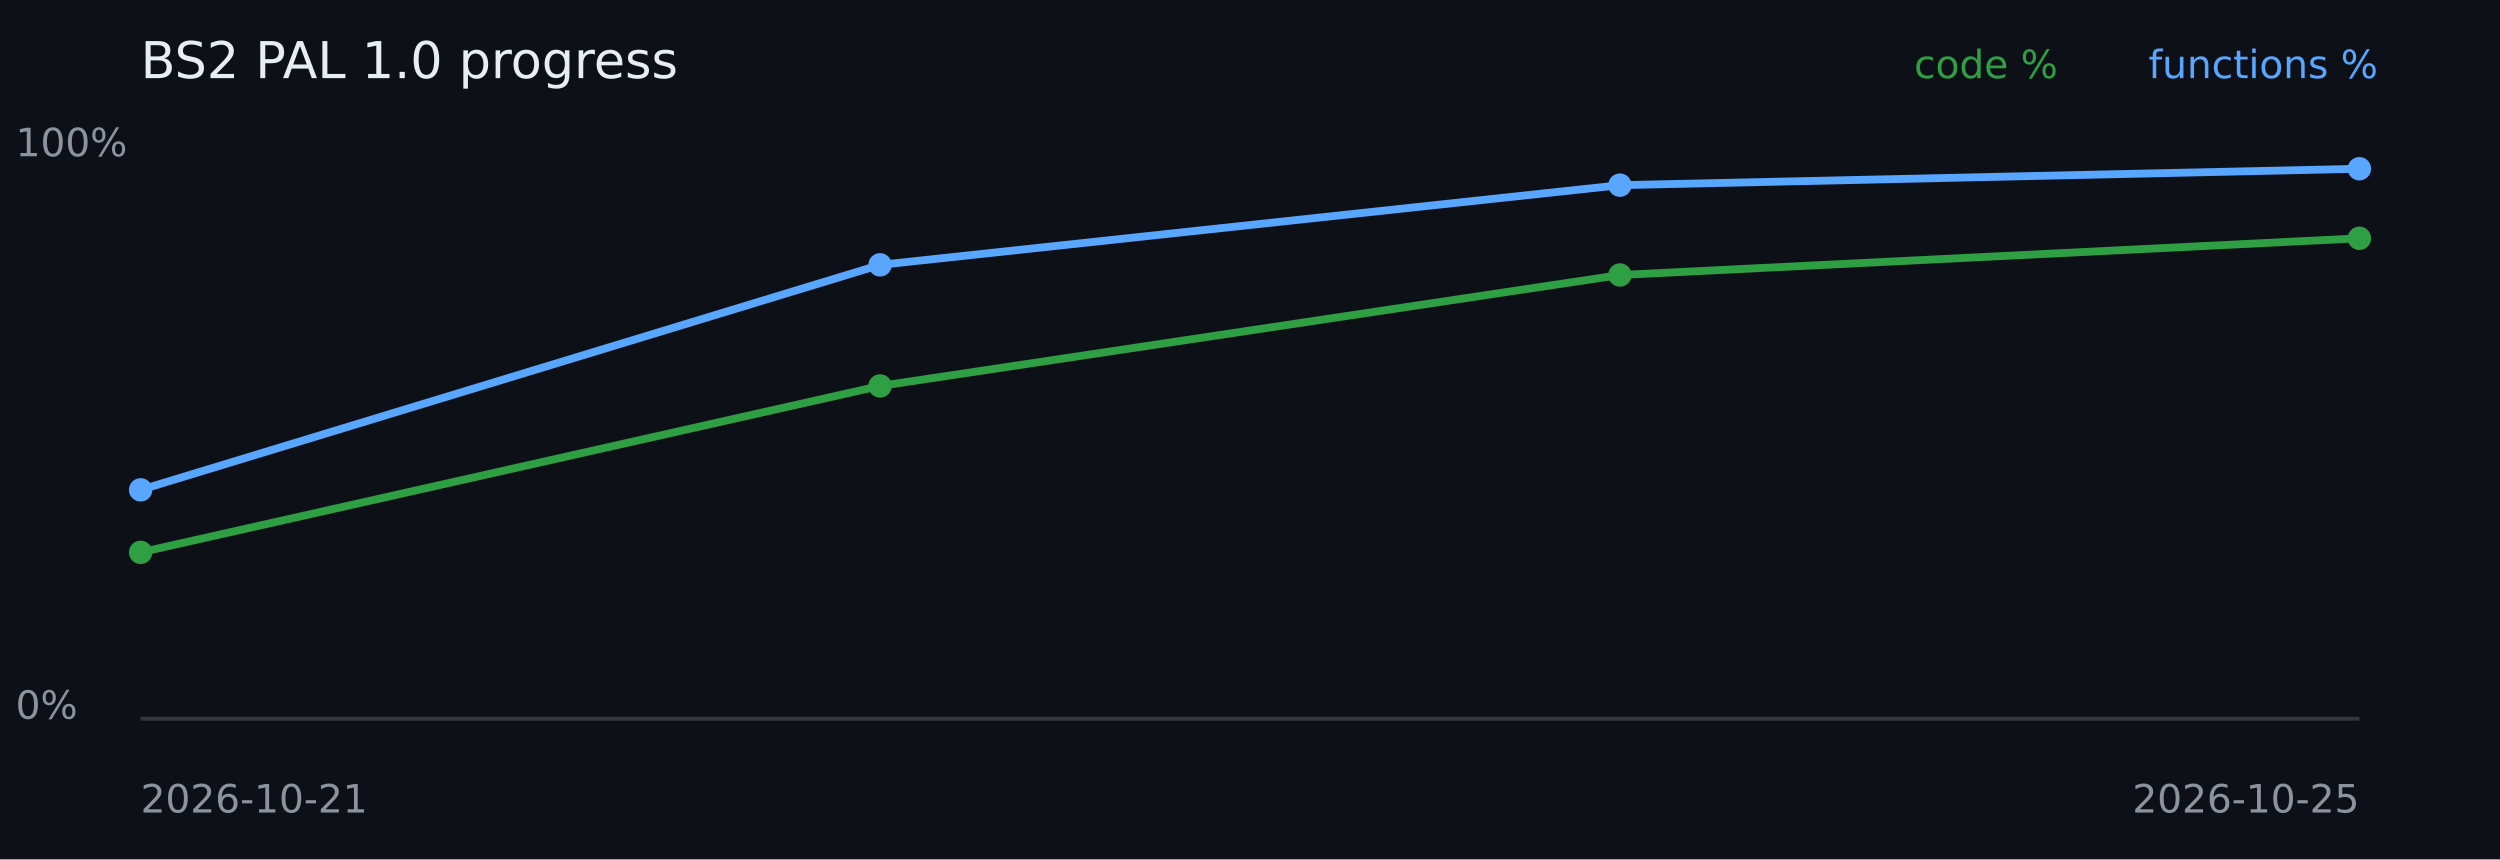
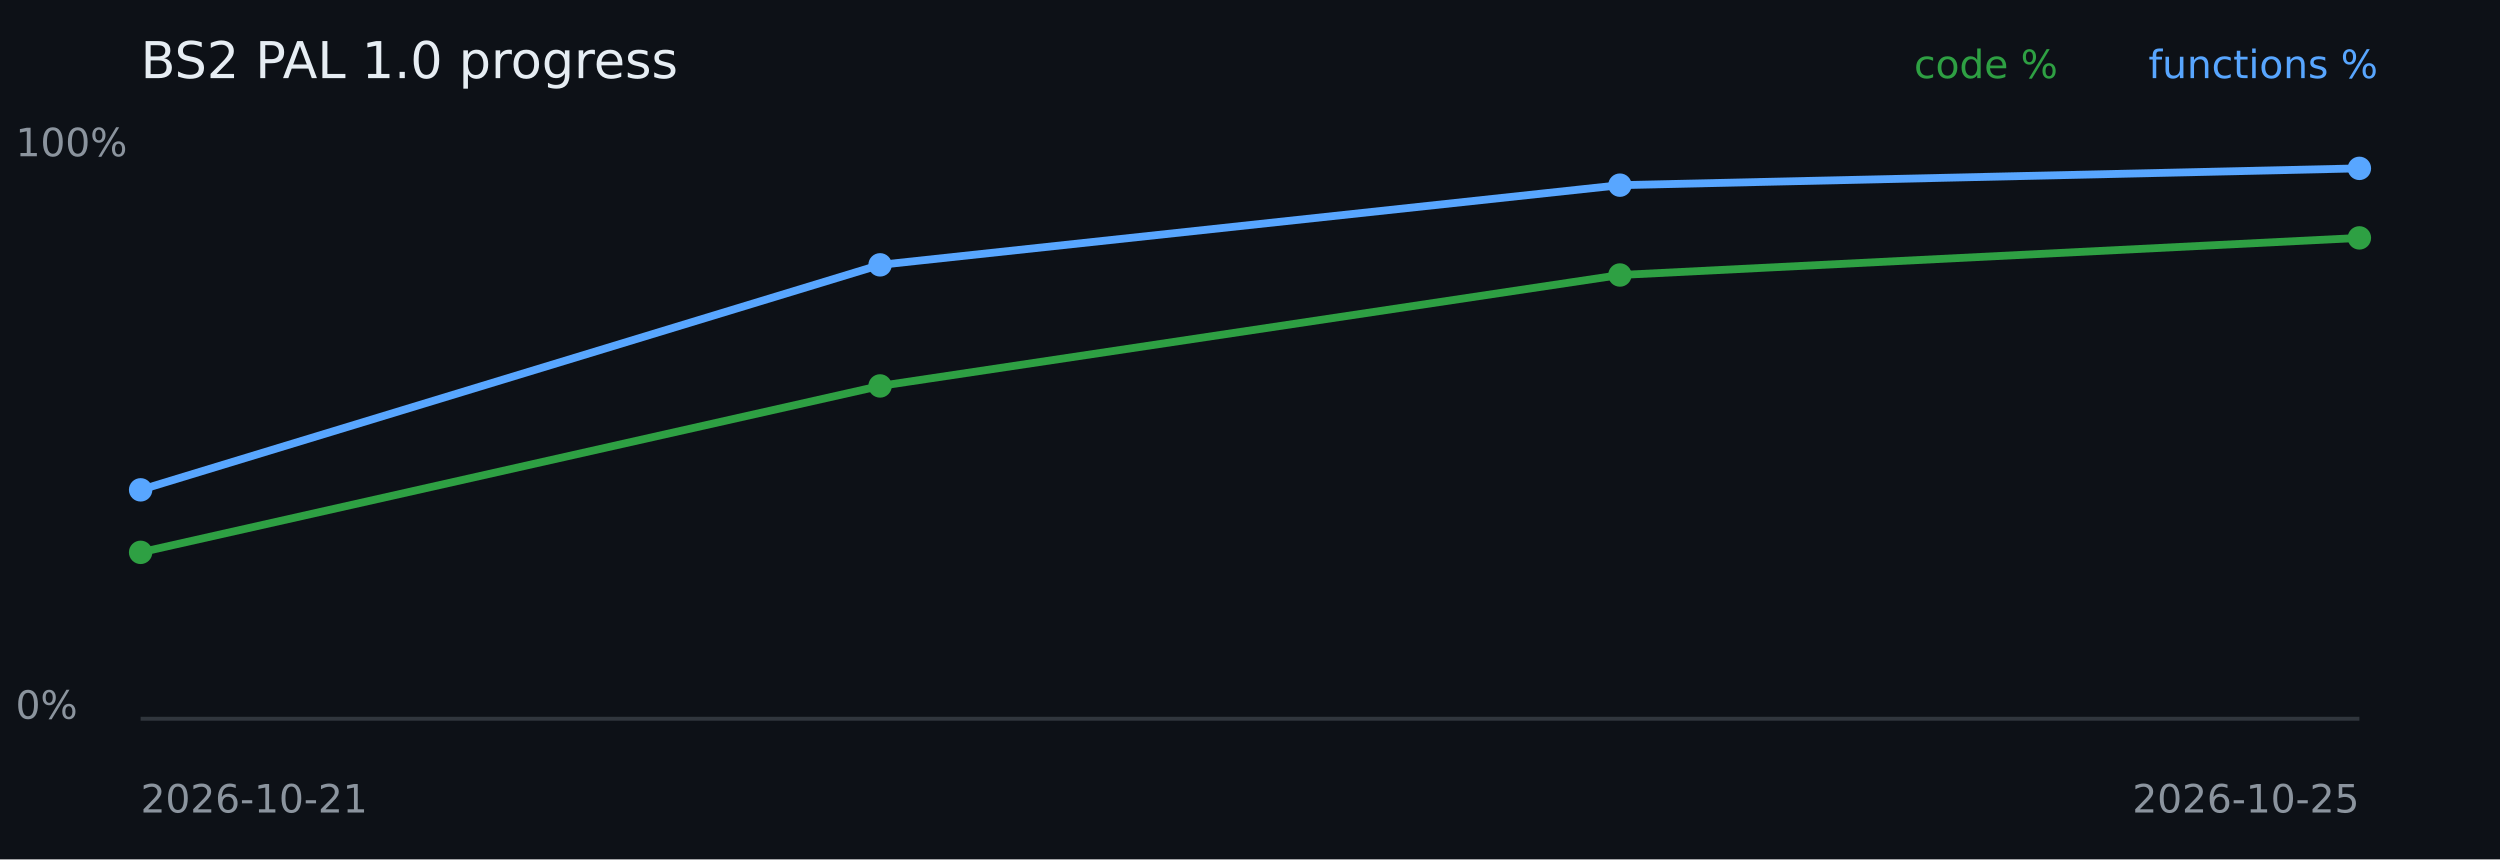
<svg xmlns="http://www.w3.org/2000/svg" width="640" height="220" font-family="Verdana,DejaVu Sans,sans-serif">
  <rect width="100%" height="100%" fill="#0d1117" />
  <text x="36" y="20" font-size="13" fill="#e6edf3">BS2 PAL 1.0 progress</text>
  <line x1="36" y1="184" x2="604" y2="184" stroke="#30363d" />
  <text x="4" y="40" font-size="10" fill="#8b949e">100%</text>
  <text x="4" y="184" font-size="10" fill="#8b949e">0%</text>
-   <polyline fill="none" stroke="#58a6ff" stroke-width="2" points="36.0,125.4 225.3,67.8 414.7,47.4 604.0,43.2" />
+   <polyline fill="none" stroke="#58a6ff" stroke-width="2" points="36.0,125.4 225.3,67.8 414.7,47.4 604.0,43.1" />
  <circle cx="36.0" cy="125.4" r="3" fill="#58a6ff" />
  <circle cx="225.3" cy="67.8" r="3" fill="#58a6ff" />
  <circle cx="414.7" cy="47.4" r="3" fill="#58a6ff" />
-   <circle cx="604.0" cy="43.2" r="3" fill="#58a6ff" />
-   <polyline fill="none" stroke="#2ea043" stroke-width="2" points="36.0,141.4 225.3,98.8 414.7,70.4 604.0,61.0" />
+   <circle cx="604.0" cy="43.1" r="3" fill="#58a6ff" />
+   <polyline fill="none" stroke="#2ea043" stroke-width="2" points="36.0,141.4 225.3,98.8 414.7,70.4 604.0,60.9" />
  <circle cx="36.0" cy="141.4" r="3" fill="#2ea043" />
  <circle cx="225.3" cy="98.8" r="3" fill="#2ea043" />
  <circle cx="414.7" cy="70.4" r="3" fill="#2ea043" />
-   <circle cx="604.0" cy="61.0" r="3" fill="#2ea043" />
+   <circle cx="604.0" cy="60.9" r="3" fill="#2ea043" />
  <text x="490" y="20" font-size="10" fill="#2ea043">code %</text>
  <text x="550" y="20" font-size="10" fill="#58a6ff">functions %</text>
  <text x="36" y="208" font-size="10" fill="#8b949e">2026-10-21</text>
  <text x="604" y="208" font-size="10" fill="#8b949e" text-anchor="end">2026-10-25</text>
</svg>
